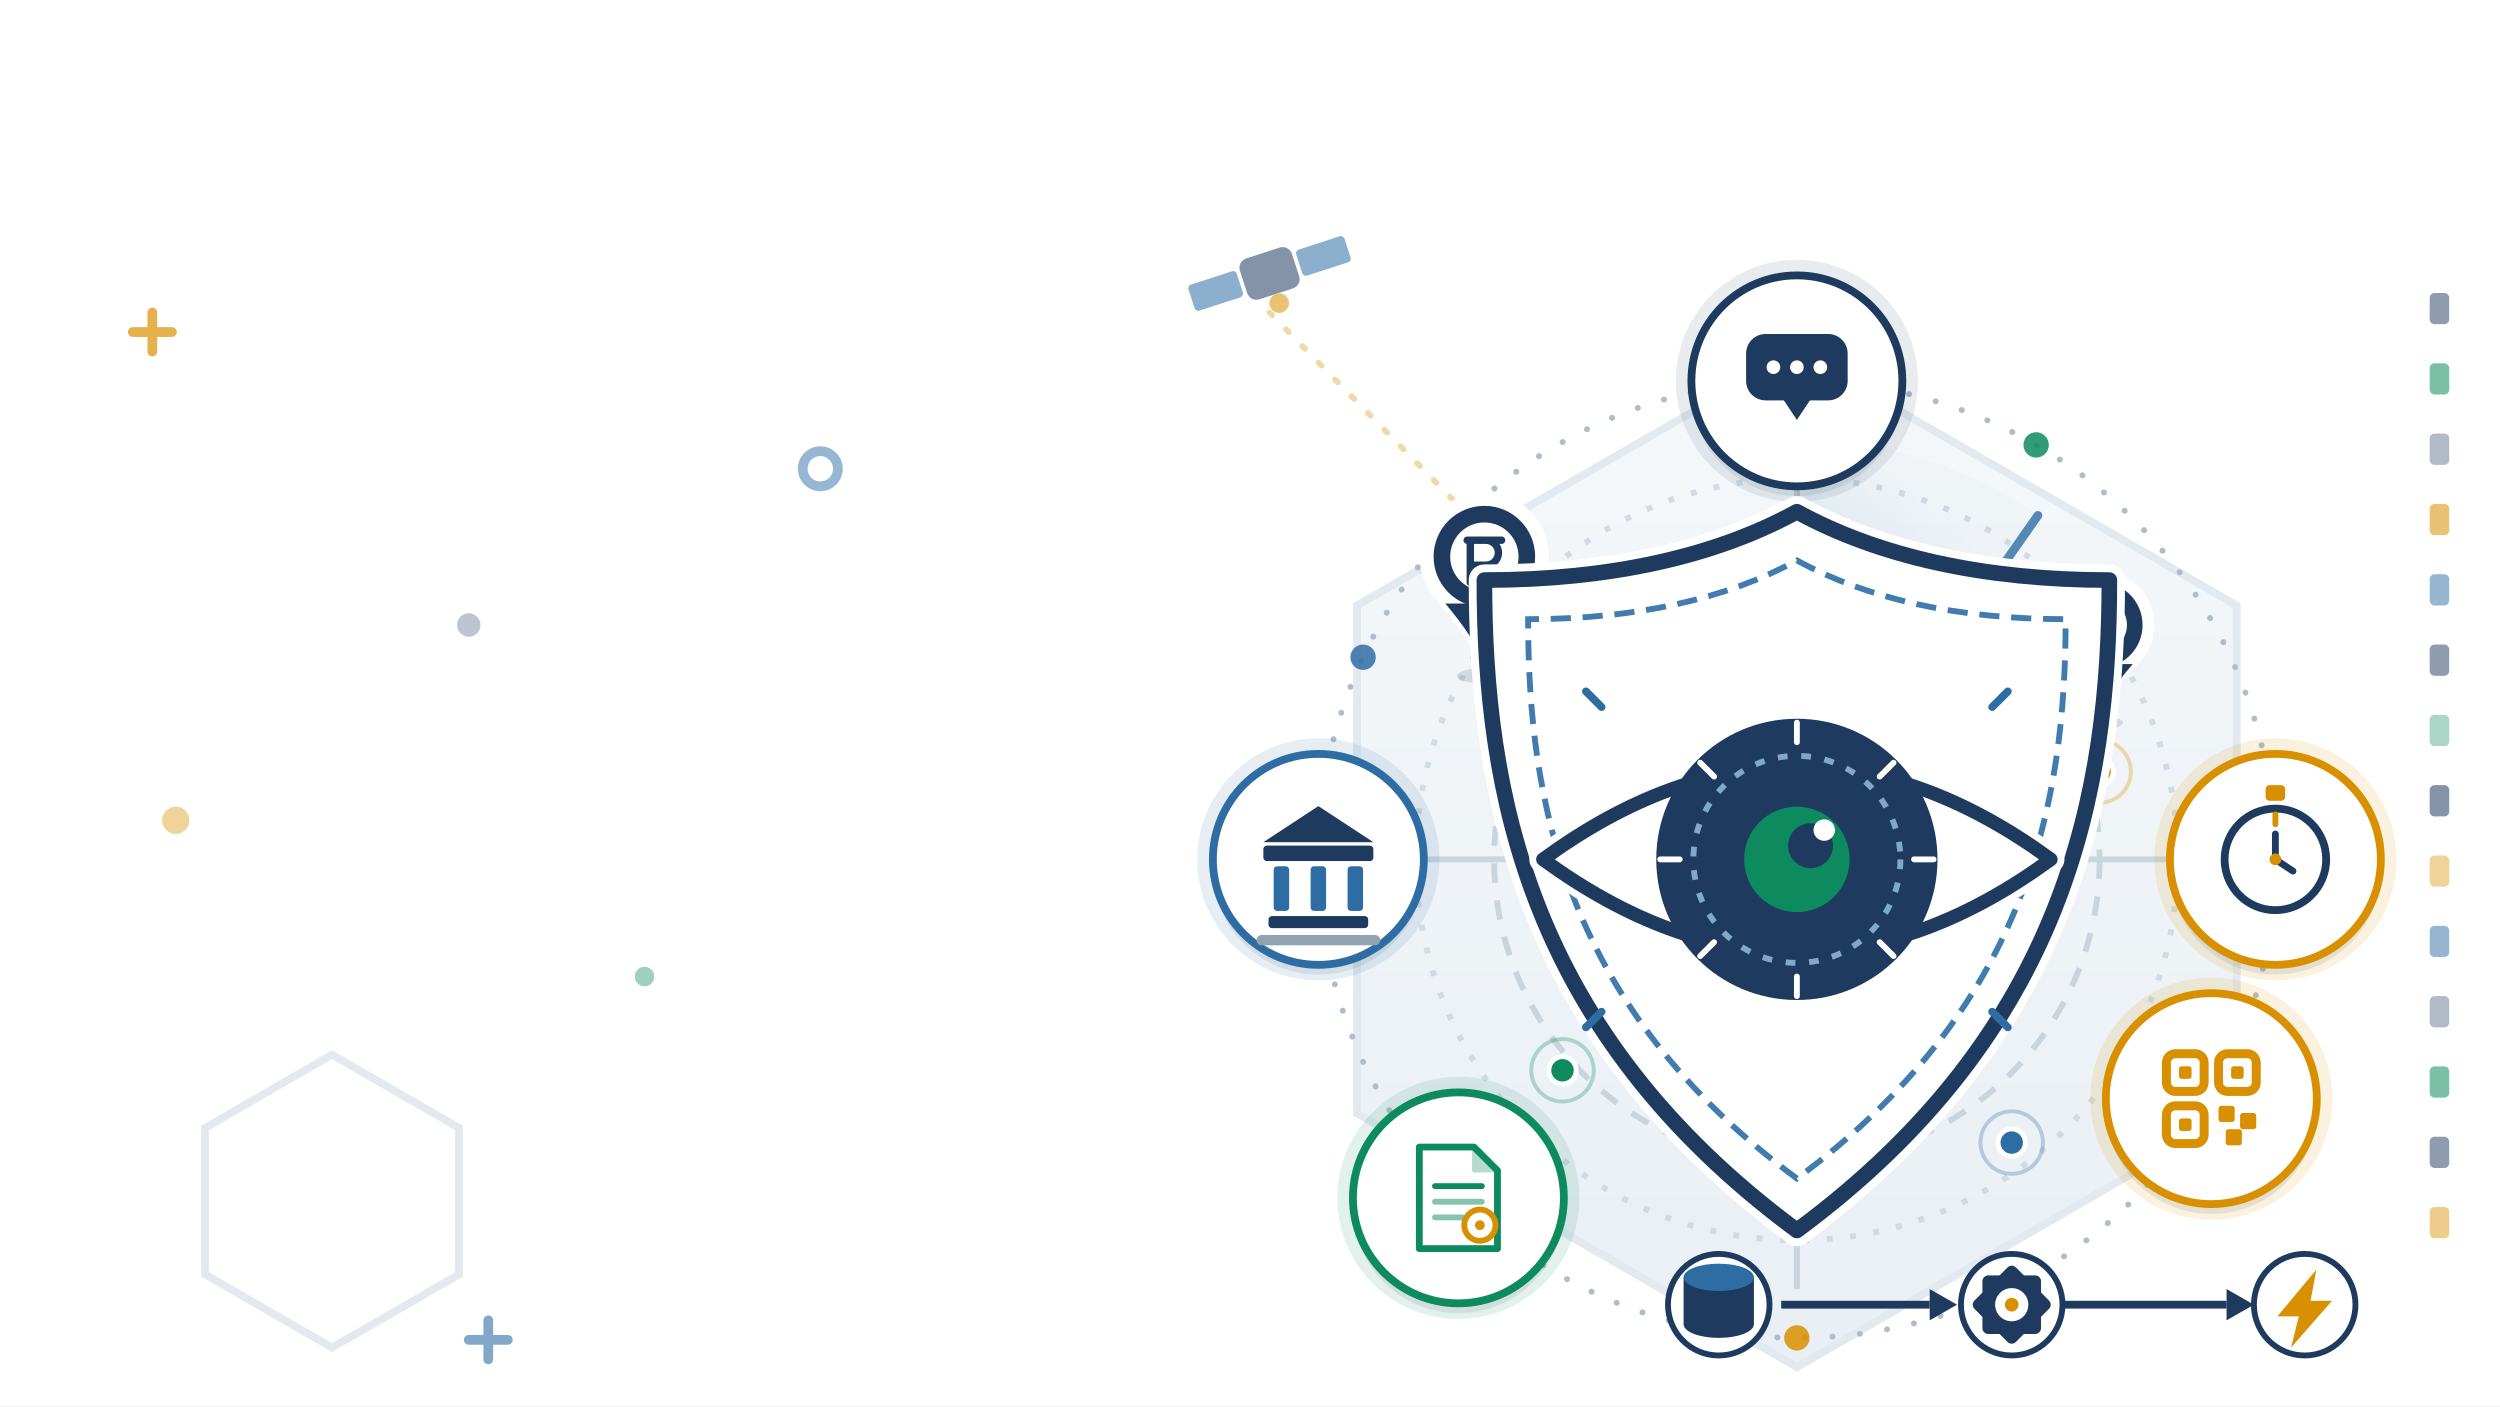
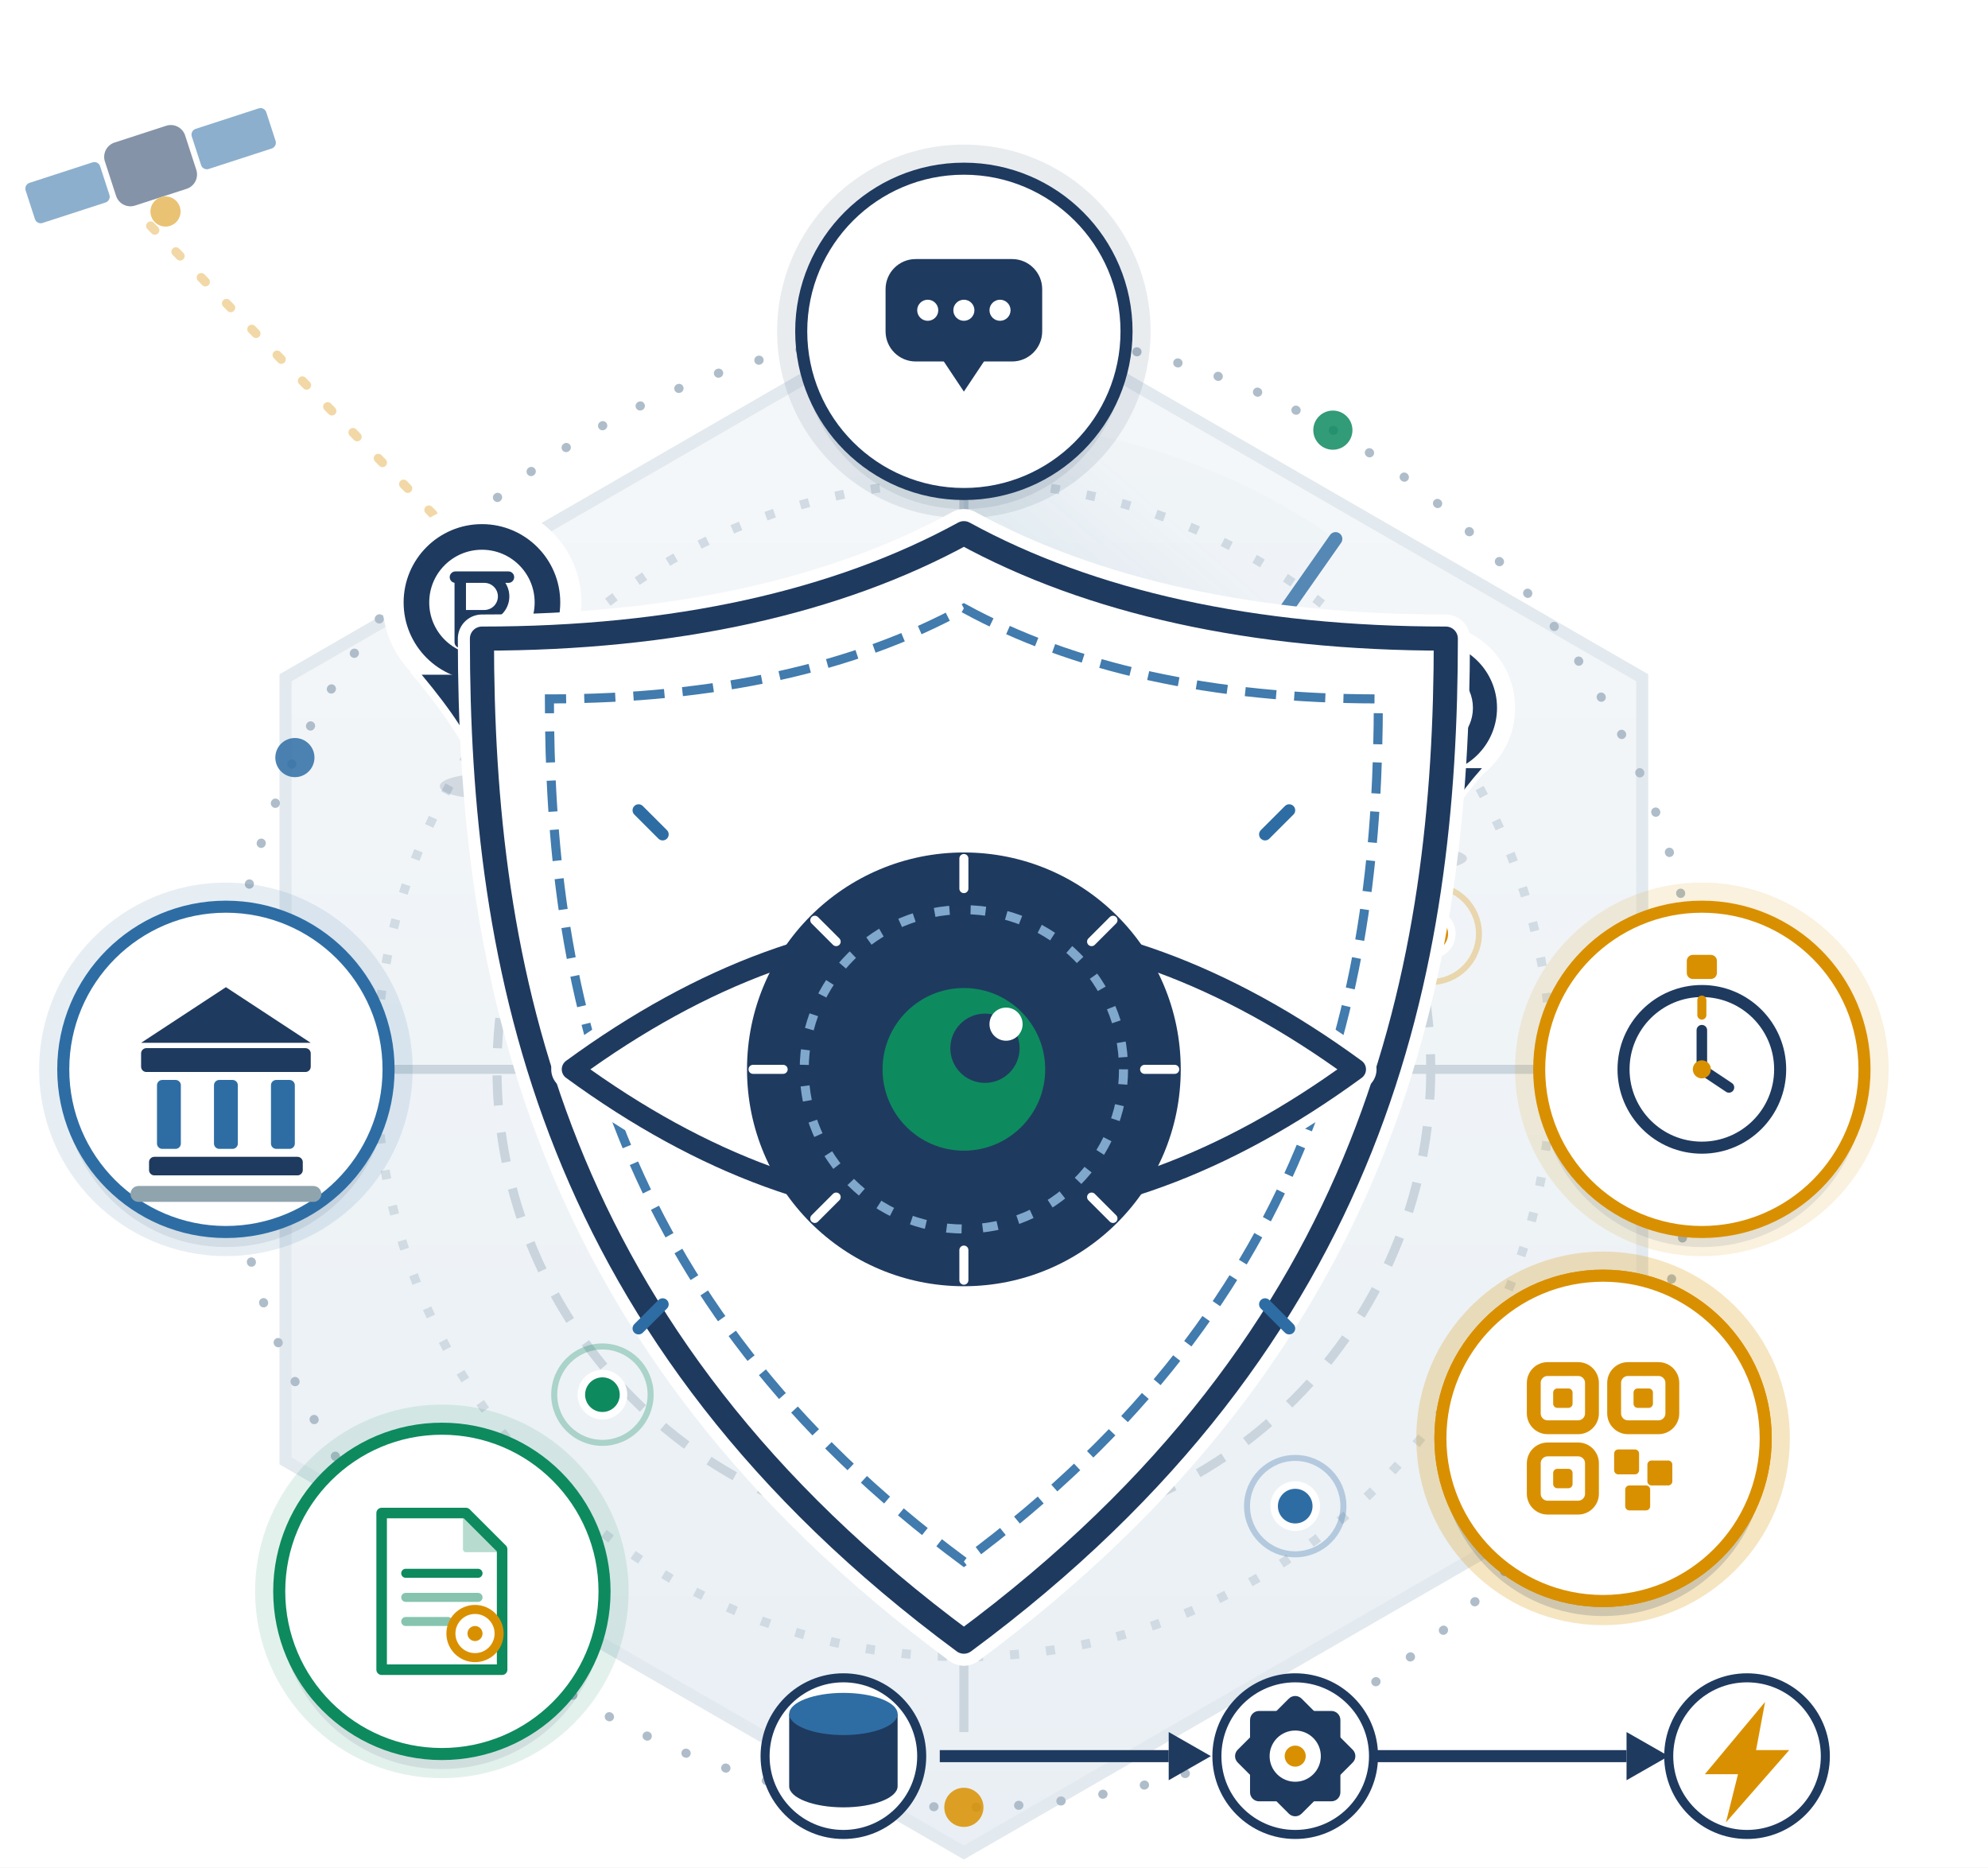
- <svg xmlns="http://www.w3.org/2000/svg" width="1280" height="720" viewBox="0 0 1280 720">
+ <svg xmlns="http://www.w3.org/2000/svg" width="660" height="620" viewBox="600 85 660 620">
  <defs>
    <linearGradient id="hexGrad" x1="0" y1="0" x2="0" y2="1">
      <stop offset="0" stop-color="#F5F8FA" />
      <stop offset="1" stop-color="#E9EFF4" />
    </linearGradient>
    <linearGradient id="sweepGrad" gradientUnits="userSpaceOnUse" x1="920" y1="440" x2="1040" y2="300">
      <stop offset="0" stop-color="#2E6DA4" stop-opacity="0.30" />
      <stop offset="1" stop-color="#2E6DA4" stop-opacity="0.02" />
    </linearGradient>
  </defs>
-   <rect width="1280" height="720" fill="#FFFFFF" />
-   <g id="left-accents">
-     <polygon points="170,540 235,577.5 235,652.5 170,690 105,652.5 105,577.5" fill="none" stroke="#E2E9EF" stroke-width="4" />
-     <path d="M68,170 H88 M78,160 V180" stroke="#D99000" stroke-width="5" stroke-linecap="round" opacity="0.7" />
-     <path d="M240,686 H260 M250,676 V696" stroke="#2E6DA4" stroke-width="5" stroke-linecap="round" opacity="0.6" />
-     <circle cx="240" cy="320" r="6" fill="#1F3A5F" opacity="0.3" />
-     <circle cx="90" cy="420" r="7" fill="#D99000" opacity="0.4" />
-     <circle cx="330" cy="500" r="5" fill="#0E8A5F" opacity="0.4" />
-     <circle cx="420" cy="240" r="9" fill="none" stroke="#2E6DA4" stroke-width="5" opacity="0.5" />
-   </g>
+   <rect x="600" y="85" width="660" height="620" fill="#FFFFFF" />
  <polygon id="hex-motif" points="920,180 1145.2,310 1145.2,570 920,700 694.8,570 694.8,310" fill="url(#hexGrad)" stroke="#E2E9EF" stroke-width="4" />
-   <g id="binary-river">
-     <rect x="1244" y="150" width="10" height="16" rx="2.5" fill="#1F3A5F" opacity="0.5" />
-     <rect x="1244" y="186" width="10" height="16" rx="2.5" fill="#0E8A5F" opacity="0.55" />
-     <rect x="1244" y="222" width="10" height="16" rx="2.5" fill="#1F3A5F" opacity="0.35" />
-     <rect x="1244" y="258" width="10" height="16" rx="2.5" fill="#D99000" opacity="0.55" />
-     <rect x="1244" y="294" width="10" height="16" rx="2.5" fill="#2E6DA4" opacity="0.5" />
-     <rect x="1244" y="330" width="10" height="16" rx="2.5" fill="#1F3A5F" opacity="0.5" />
-     <rect x="1244" y="366" width="10" height="16" rx="2.5" fill="#0E8A5F" opacity="0.35" />
-     <rect x="1244" y="402" width="10" height="16" rx="2.5" fill="#1F3A5F" opacity="0.55" />
-     <rect x="1244" y="438" width="10" height="16" rx="2.5" fill="#D99000" opacity="0.4" />
-     <rect x="1244" y="474" width="10" height="16" rx="2.5" fill="#2E6DA4" opacity="0.5" />
-     <rect x="1244" y="510" width="10" height="16" rx="2.5" fill="#1F3A5F" opacity="0.35" />
-     <rect x="1244" y="546" width="10" height="16" rx="2.5" fill="#0E8A5F" opacity="0.55" />
-     <rect x="1244" y="582" width="10" height="16" rx="2.5" fill="#1F3A5F" opacity="0.5" />
-     <rect x="1244" y="618" width="10" height="16" rx="2.5" fill="#D99000" opacity="0.45" />
-   </g>
  <g id="satellite" transform="translate(650,140) rotate(-18)" opacity="0.55">
    <rect x="-42" y="-7" width="26" height="14" rx="2" fill="#2E6DA4" />
    <rect x="16" y="-7" width="26" height="14" rx="2" fill="#2E6DA4" />
    <rect x="-14" y="-11" width="28" height="22" rx="5" fill="#1F3A5F" />
    <circle cy="16" r="5" fill="#D99000" />
  </g>
  <path id="sat-link" d="M650,160 L890,405" stroke="#D99000" stroke-width="3" stroke-dasharray="2 10" stroke-linecap="round" fill="none" opacity="0.35" />
  <g id="radar-field">
    <path d="M700,440 H1140 M920,220 V660" stroke="#CBD5DD" stroke-width="3" />
    <circle cx="920" cy="440" r="155" fill="none" stroke="#C9D4DD" stroke-width="3" stroke-dasharray="10 9" />
    <circle cx="920" cy="440" r="195" fill="none" stroke="#C9D4DD" stroke-width="3" stroke-dasharray="3 9" opacity="0.8" />
    <path d="M920,440 L920,225 A215,215 0 0 1 1043.4,263.9 Z" fill="url(#sweepGrad)" />
    <path d="M920,440 L1043.4,263.9" stroke="#2E6DA4" stroke-width="4.5" stroke-linecap="round" opacity="0.8" fill="none" />
  </g>
  <g id="orbit">
    <circle cx="920" cy="440" r="245" fill="none" stroke="#AEBDC9" stroke-width="3" stroke-dasharray="0.1 14" stroke-linecap="round" />
    <circle cx="697.9" cy="336.5" r="6.5" fill="#2E6DA4" opacity="0.85" />
    <circle cx="1042.5" cy="227.8" r="6.5" fill="#0E8A5F" opacity="0.85" />
    <circle cx="920" cy="685" r="6.5" fill="#D99000" opacity="0.85" />
  </g>
  <g id="hotspots">
    <g id="blip-1">
      <circle cx="1075" cy="395" r="16" fill="none" stroke="#D99000" stroke-width="2" opacity="0.3" />
      <circle cx="1075" cy="395" r="7" fill="#D99000" stroke="#FFFFFF" stroke-width="2.5" />
    </g>
    <g id="blip-2">
      <circle cx="800" cy="548" r="16" fill="none" stroke="#0E8A5F" stroke-width="2" opacity="0.3" />
      <circle cx="800" cy="548" r="7" fill="#0E8A5F" stroke="#FFFFFF" stroke-width="2.5" />
    </g>
    <g id="blip-3">
      <circle cx="1030" cy="585" r="16" fill="none" stroke="#2E6DA4" stroke-width="2" opacity="0.3" />
      <circle cx="1030" cy="585" r="7" fill="#2E6DA4" stroke="#FFFFFF" stroke-width="2.5" />
    </g>
  </g>
  <g id="location-pins">
    <g id="pin-1">
      <ellipse cx="760" cy="346" rx="14" ry="4" fill="#1F3A5F" opacity="0.15" />
      <circle cx="760" cy="285" r="33" fill="#FFFFFF" />
      <path d="M736,308 C748,322 754,332 760,344 C766,332 772,322 784,308 Z" fill="#FFFFFF" />
      <circle cx="760" cy="285" r="26" fill="#1F3A5F" />
      <path d="M740,309 C750,321 756,330 760,340 C764,330 770,321 780,309 Z" fill="#1F3A5F" />
      <circle cx="760" cy="285" r="17.5" fill="#FFFFFF" />
      <path transform="translate(760,287) scale(0.4)" d="M-22,-26 H22 M-18,-26 V28 M-18,-26 H2 A16,16 0 0 1 2,6 H-18 M-18,15 H20 M-18,28 H20" fill="none" stroke="#1F3A5F" stroke-width="9.5" stroke-linecap="round" stroke-linejoin="round" />
    </g>
    <g id="pin-2">
      <ellipse cx="1075" cy="370" rx="12" ry="3.5" fill="#1F3A5F" opacity="0.15" />
      <circle cx="1075" cy="320" r="28" fill="#FFFFFF" />
      <path d="M1055,339 C1065,350 1070,358 1075,368 C1080,358 1085,350 1095,339 Z" fill="#FFFFFF" />
      <circle cx="1075" cy="320" r="22" fill="#1F3A5F" />
      <path d="M1058,340 C1066,349 1070,356 1075,364 C1080,356 1084,349 1092,340 Z" fill="#1F3A5F" />
      <circle cx="1075" cy="320" r="14" fill="#FFFFFF" />
      <path transform="translate(1075,322) scale(0.32)" d="M-22,-26 H22 M-18,-26 V28 M-18,-26 H2 A16,16 0 0 1 2,6 H-18 M-18,15 H20 M-18,28 H20" fill="none" stroke="#1F3A5F" stroke-width="9.5" stroke-linecap="round" stroke-linejoin="round" />
    </g>
  </g>
  <g id="pipeline">
    <line x1="912" y1="668" x2="988" y2="668" stroke="#1F3A5F" stroke-width="4" />
    <polygon points="988,660 1002,668 988,676" fill="#1F3A5F" />
    <line x1="1056" y1="668" x2="1140" y2="668" stroke="#1F3A5F" stroke-width="4" />
    <polygon points="1140,660 1154,668 1140,676" fill="#1F3A5F" />
    <g id="node-data">
      <circle cx="880" cy="668" r="26" fill="#FFFFFF" stroke="#1F3A5F" stroke-width="3" />
      <path d="M862,654 v24 a18,7 0 0 0 36,0 v-24 Z" fill="#1F3A5F" />
      <ellipse cx="880" cy="654" rx="18" ry="7" fill="#2E6DA4" />
    </g>
    <g id="node-decision">
      <circle cx="1030" cy="668" r="26" fill="#FFFFFF" stroke="#1F3A5F" stroke-width="3" />
      <rect x="1015" y="653" width="30" height="30" rx="3" fill="#1F3A5F" />
      <rect x="1015" y="653" width="30" height="30" rx="3" fill="#1F3A5F" transform="rotate(45 1030 668)" />
      <circle cx="1030" cy="668" r="8.5" fill="#FFFFFF" />
      <circle cx="1030" cy="668" r="3.5" fill="#D99000" />
    </g>
    <g id="node-action">
      <circle cx="1180" cy="668" r="26" fill="#FFFFFF" stroke="#1F3A5F" stroke-width="3" />
      <polygon points="1186,650 1166,674 1177,674 1173,690 1194,666 1183,666" fill="#D99000" />
    </g>
  </g>
  <g id="badge-intake" transform="translate(920,195)">
    <circle r="62" fill="#1F3A5F" opacity="0.10" />
    <circle cy="5" r="54" fill="#1F3A5F" opacity="0.10" />
    <circle r="54" fill="#FFFFFF" stroke="#1F3A5F" stroke-width="4" />
    <rect x="-26" y="-24" width="52" height="34" rx="10" fill="#1F3A5F" />
    <path d="M-8,8 L0,20 L8,8 Z" fill="#1F3A5F" />
    <circle cx="-12" cy="-7" r="3.5" fill="#FFFFFF" />
    <circle cx="0" cy="-7" r="3.5" fill="#FFFFFF" />
    <circle cx="12" cy="-7" r="3.5" fill="#FFFFFF" />
  </g>
  <g id="badge-bank" transform="translate(675,440)">
    <circle r="62" fill="#2E6DA4" opacity="0.12" />
    <circle cy="5" r="54" fill="#1F3A5F" opacity="0.10" />
    <circle r="54" fill="#FFFFFF" stroke="#2E6DA4" stroke-width="4" />
    <g transform="scale(0.88)">
      <path d="M-32,-10 L0,-31 L32,-10 Z" fill="#1F3A5F" />
      <rect x="-32" y="-8" width="64" height="9" rx="2" fill="#1F3A5F" />
      <rect x="-26" y="4" width="9" height="26" rx="2" fill="#2E6DA4" />
      <rect x="-4.5" y="4" width="9" height="26" rx="2" fill="#2E6DA4" />
      <rect x="17" y="4" width="9" height="26" rx="2" fill="#2E6DA4" />
      <rect x="-29" y="33" width="58" height="7" rx="2" fill="#1F3A5F" />
      <rect x="-36" y="44" width="72" height="6" rx="3" fill="#90A4AE" />
    </g>
  </g>
  <g id="badge-stopwatch" transform="translate(1165,440)">
    <circle r="62" fill="#D99000" opacity="0.13" />
    <circle cy="5" r="54" fill="#1F3A5F" opacity="0.10" />
    <circle r="54" fill="#FFFFFF" stroke="#D99000" stroke-width="4" />
    <rect x="-5" y="-38" width="10" height="8" rx="2" fill="#D99000" />
    <circle r="26" fill="#FFFFFF" stroke="#1F3A5F" stroke-width="4" />
    <line x1="0" y1="-18" x2="0" y2="-23" stroke="#D99000" stroke-width="3" stroke-linecap="round" />
    <line x1="0" y1="0" x2="0" y2="-13" stroke="#1F3A5F" stroke-width="3.5" stroke-linecap="round" />
    <line x1="0" y1="0" x2="9" y2="6" stroke="#1F3A5F" stroke-width="3.5" stroke-linecap="round" />
    <circle r="3" fill="#D99000" />
  </g>
  <g id="badge-qr" transform="translate(1132.2,562.5)">
    <circle r="62" fill="#D99000" opacity="0.13" />
    <circle cy="5" r="54" fill="#1F3A5F" opacity="0.10" />
    <circle r="54" fill="#FFFFFF" stroke="#D99000" stroke-width="4" />
    <g transform="scale(0.92)">
      <rect x="-25" y="-25" width="21" height="21" rx="5" fill="none" stroke="#D99000" stroke-width="5" />
      <rect x="-18" y="-18" width="7" height="7" rx="1.5" fill="#D99000" />
      <rect x="4" y="-25" width="21" height="21" rx="5" fill="none" stroke="#D99000" stroke-width="5" />
      <rect x="11" y="-18" width="7" height="7" rx="1.5" fill="#D99000" />
      <rect x="-25" y="4" width="21" height="21" rx="5" fill="none" stroke="#D99000" stroke-width="5" />
      <rect x="-18" y="11" width="7" height="7" rx="1.5" fill="#D99000" />
      <rect x="4" y="4" width="9" height="9" rx="1.5" fill="#D99000" />
      <rect x="16" y="8" width="9" height="9" rx="1.5" fill="#D99000" />
      <rect x="8" y="17" width="9" height="9" rx="1.5" fill="#D99000" />
    </g>
  </g>
+   <g id="badge-qr" transform="translate(1132.2,562.5)">
+     <circle r="62" fill="#D99000" opacity="0.13" />
+     <circle cy="5" r="54" fill="#1F3A5F" opacity="0.10" />
+     <circle r="54" fill="#FFFFFF" stroke="#D99000" stroke-width="4" />
+     <g transform="scale(0.92)">
+       <rect x="-25" y="-25" width="21" height="21" rx="5" fill="none" stroke="#D99000" stroke-width="5" />
+       <rect x="-18" y="-18" width="7" height="7" rx="1.5" fill="#D99000" />
+       <rect x="4" y="-25" width="21" height="21" rx="5" fill="none" stroke="#D99000" stroke-width="5" />
+       <rect x="11" y="-18" width="7" height="7" rx="1.5" fill="#D99000" />
+       <rect x="-25" y="4" width="21" height="21" rx="5" fill="none" stroke="#D99000" stroke-width="5" />
+       <rect x="-18" y="11" width="7" height="7" rx="1.5" fill="#D99000" />
+       <rect x="4" y="4" width="9" height="9" rx="1.5" fill="#D99000" />
+       <rect x="16" y="8" width="9" height="9" rx="1.5" fill="#D99000" />
+       <rect x="8" y="17" width="9" height="9" rx="1.5" fill="#D99000" />
+     </g>
+   </g>
  <g id="badge-document" transform="translate(746.7,613.3)">
    <circle r="62" fill="#0E8A5F" opacity="0.12" />
    <circle cy="5" r="54" fill="#1F3A5F" opacity="0.10" />
    <circle r="54" fill="#FFFFFF" stroke="#0E8A5F" stroke-width="4" />
    <path d="M-20,-26 H8 L20,-14 V26 H-20 Z" fill="#FFFFFF" stroke="#0E8A5F" stroke-width="3.5" stroke-linejoin="round" />
    <path d="M8,-26 V-14 H20 Z" fill="#0E8A5F" opacity="0.3" stroke="#0E8A5F" stroke-width="2" stroke-linejoin="round" />
    <line x1="-12" y1="-6" x2="12" y2="-6" stroke="#0E8A5F" stroke-width="3" stroke-linecap="round" />
    <line x1="-12" y1="2" x2="12" y2="2" stroke="#0E8A5F" stroke-width="3" stroke-linecap="round" opacity="0.5" />
    <line x1="-12" y1="10" x2="2" y2="10" stroke="#0E8A5F" stroke-width="3" stroke-linecap="round" opacity="0.5" />
    <circle cx="11" cy="14" r="8" fill="#FFFFFF" stroke="#D99000" stroke-width="3" />
    <circle cx="11" cy="14" r="2.5" fill="#D99000" />
  </g>
  <g id="hero-eye">
    <path d="M920,262 C962,285 1016,297 1080,297 C1080,405 1058,528 920,630 C782,528 760,405 760,297 C824,297 878,285 920,262 Z" fill="#FFFFFF" stroke="#FFFFFF" stroke-width="16" stroke-linejoin="round" />
    <path d="M920,262 C962,285 1016,297 1080,297 C1080,405 1058,528 920,630 C782,528 760,405 760,297 C824,297 878,285 920,262 Z" fill="#FFFFFF" stroke="#1F3A5F" stroke-width="8" stroke-linejoin="round" />
    <path d="M920,262 C962,285 1016,297 1080,297 C1080,405 1058,528 920,630 C782,528 760,405 760,297 C824,297 878,285 920,262 Z" transform="translate(920,440) scale(0.86) translate(-920,-440)" fill="none" stroke="#2E6DA4" stroke-width="3.5" stroke-dasharray="12 7" opacity="0.9" />
    <path d="M790,440 Q920,345 1050,440 Q920,535 790,440 Z" fill="#FFFFFF" stroke="#FFFFFF" stroke-width="14" stroke-linejoin="round" />
    <path d="M790,440 Q920,345 1050,440 Q920,535 790,440 Z" fill="#FFFFFF" stroke="#1F3A5F" stroke-width="7" stroke-linejoin="round" />
    <circle cx="920" cy="440" r="72" fill="#1F3A5F" />
    <circle cx="920" cy="440" r="53" fill="none" stroke="#7FA8CC" stroke-width="3" stroke-dasharray="5 7" />
    <circle cx="920" cy="440" r="27" fill="#0E8A5F" />
    <circle cx="927" cy="433" r="11.5" fill="#1F3A5F" />
    <circle cx="934" cy="425" r="5.5" fill="#FFFFFF" />
    <g id="iris-ticks" stroke="#FFFFFF" stroke-width="3" stroke-linecap="round">
      <line x1="980" y1="440" x2="990" y2="440" />
      <line x1="962.4" y1="482.4" x2="969.5" y2="489.5" />
      <line x1="920" y1="500" x2="920" y2="510" />
      <line x1="877.6" y1="482.4" x2="870.5" y2="489.5" />
      <line x1="860" y1="440" x2="850" y2="440" />
      <line x1="877.6" y1="397.6" x2="870.5" y2="390.5" />
      <line x1="920" y1="380" x2="920" y2="370" />
      <line x1="962.4" y1="397.6" x2="969.5" y2="390.5" />
    </g>
    <g id="reticle" stroke="#2E6DA4" stroke-width="4" stroke-linecap="round">
      <line x1="1020" y1="518" x2="1028" y2="526" />
      <line x1="820" y1="518" x2="812" y2="526" />
      <line x1="820" y1="362" x2="812" y2="354" />
      <line x1="1020" y1="362" x2="1028" y2="354" />
    </g>
  </g>
</svg>
